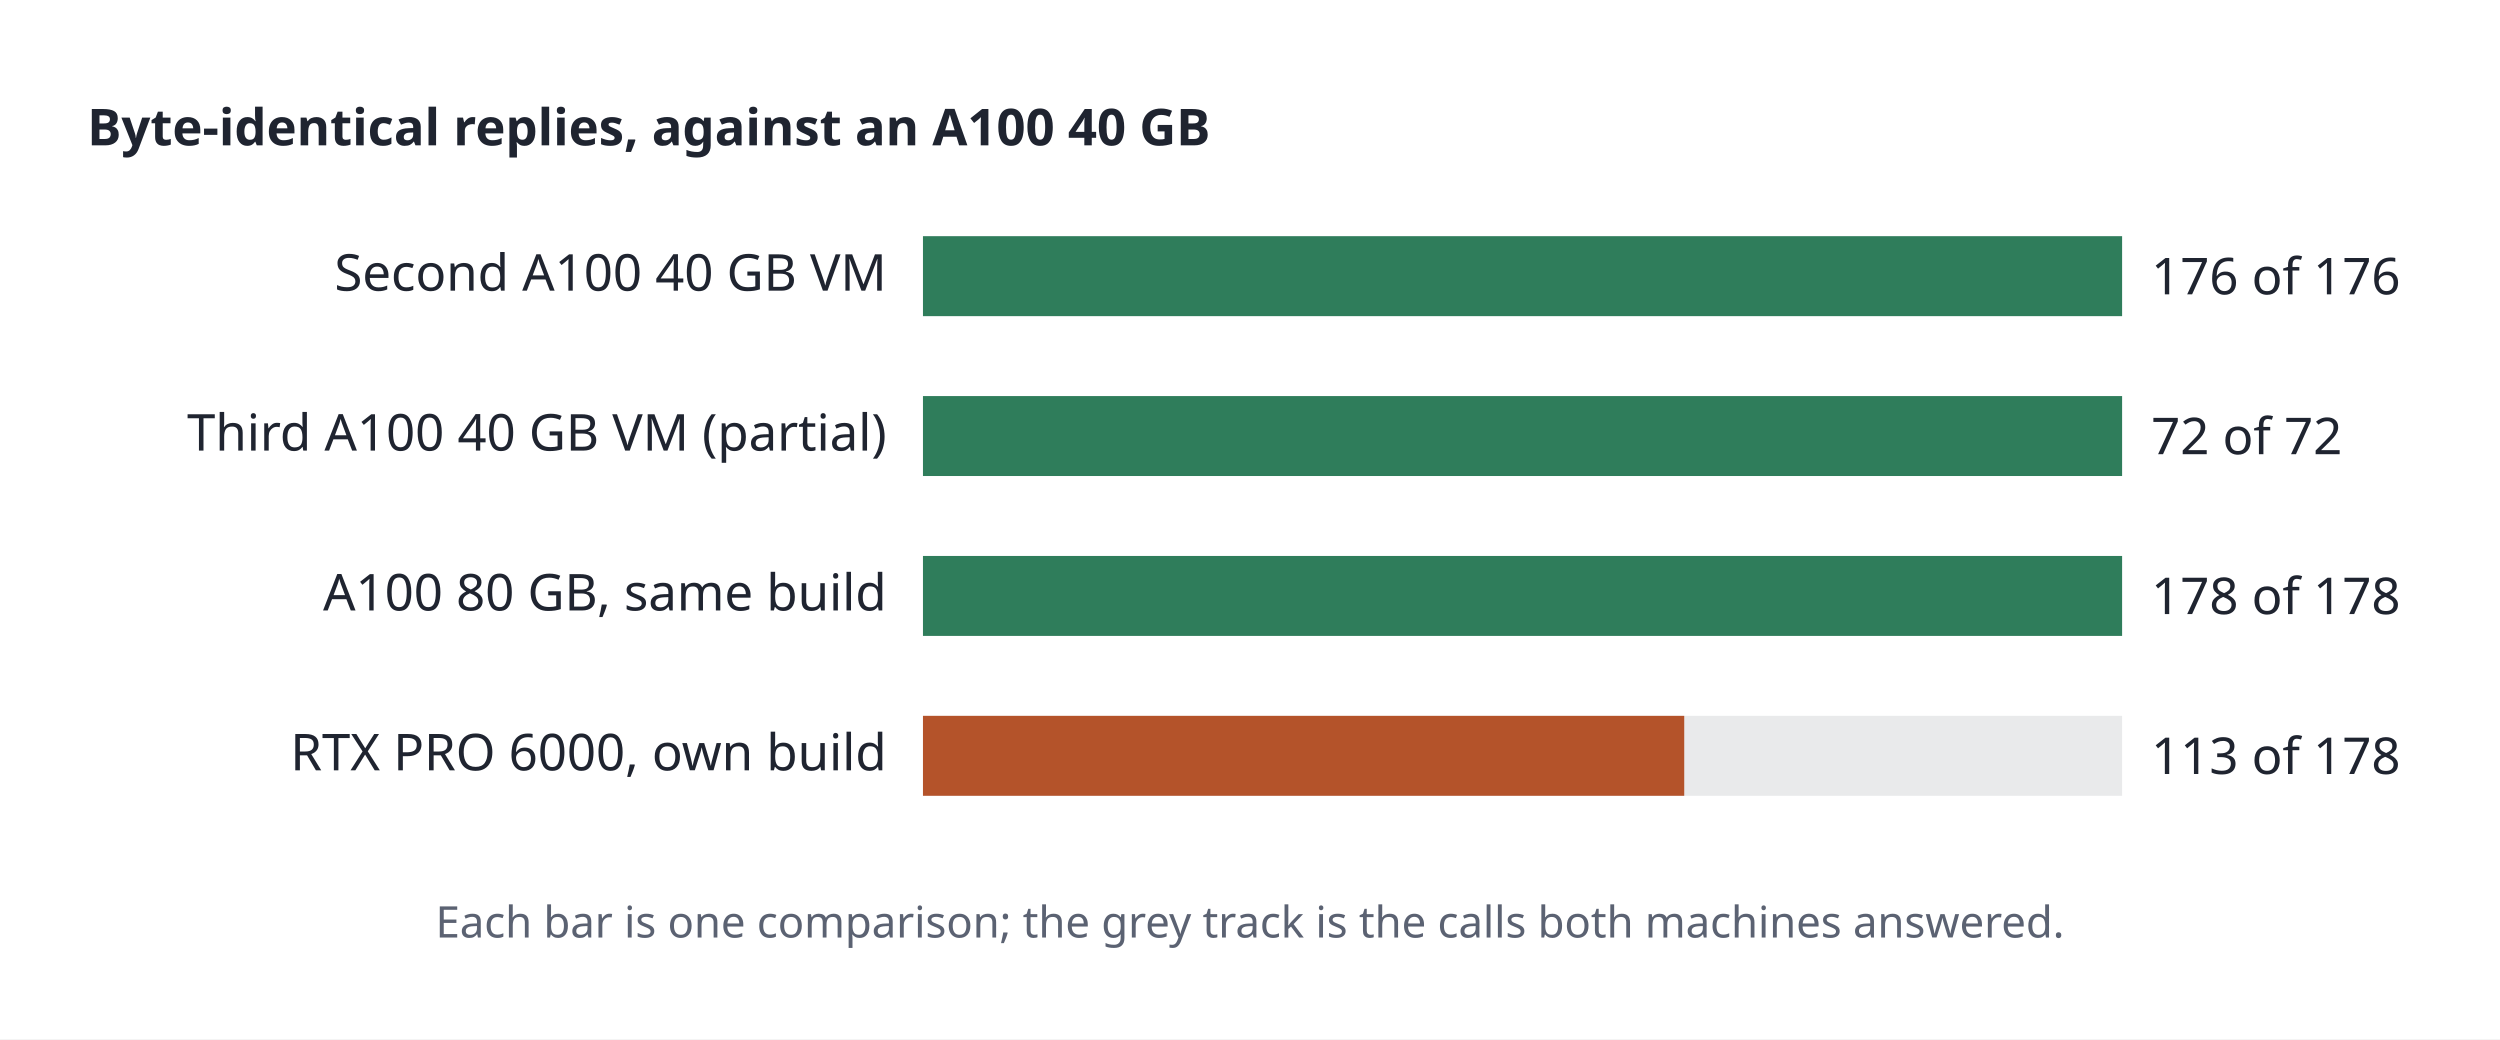
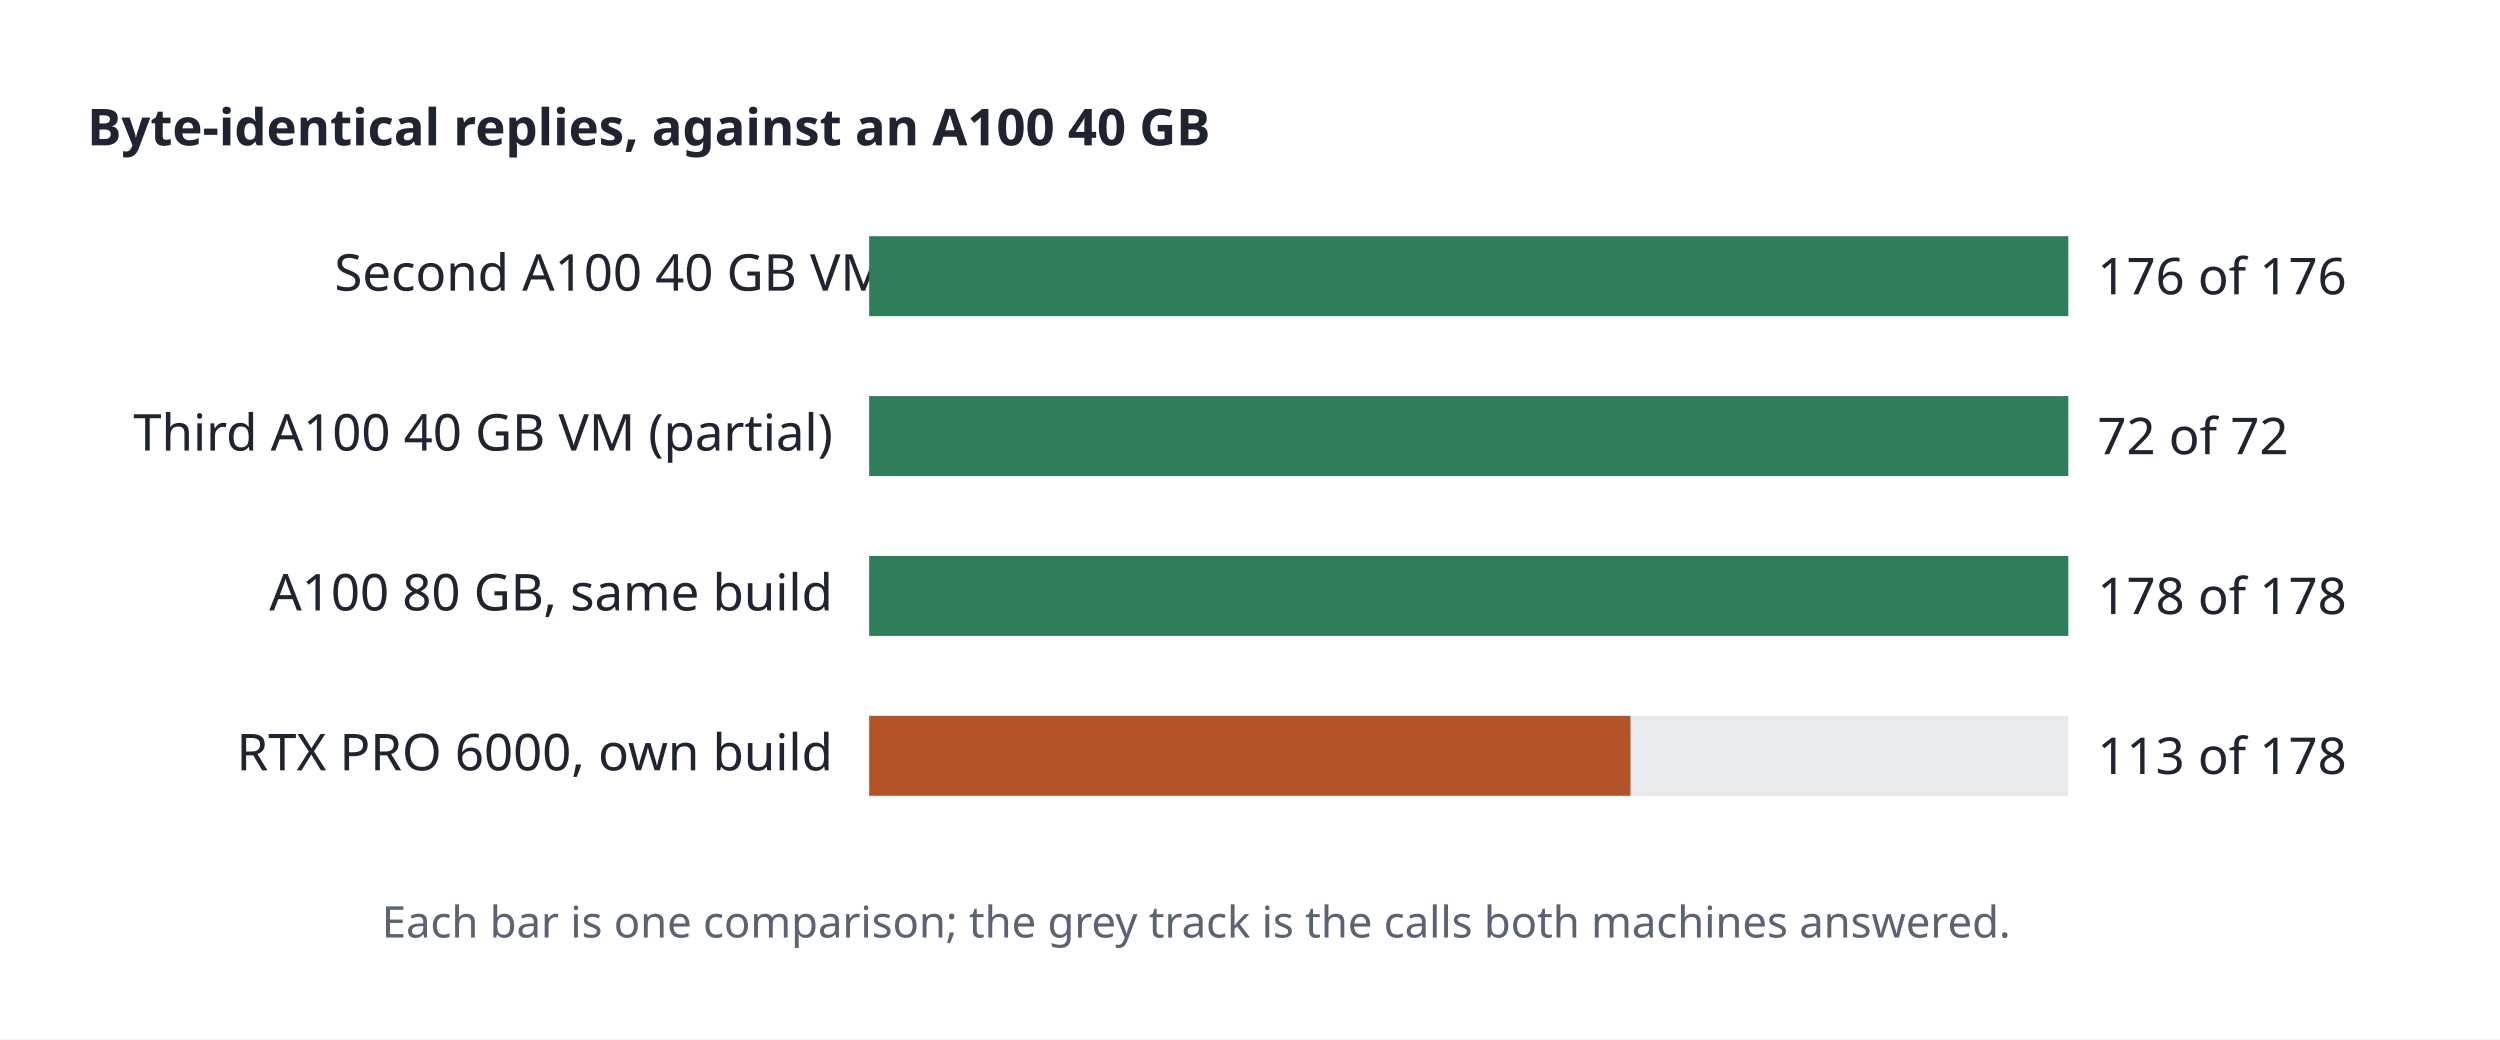
<svg xmlns="http://www.w3.org/2000/svg" viewBox="0 0 688 286" role="img" aria-label="Byte-identical replies as a share of matched calls, against an A100 40 GB" font-family="system-ui, sans-serif" font-size="14">
  <rect width="688" height="286" fill="#ffffff" />
  <g transform="translate(24,20)">
    <text x="0" y="20" fill="#1f2430" font-weight="600">Byte-identical replies, against an A100 40 GB</text>
    <text x="220" y="60" text-anchor="end" fill="#1f2430">Second A100 40 GB VM</text>
-     <rect x="230" y="45" width="330" height="22" fill="#1f2430" opacity="0.10" />
-     <rect x="230" y="45" width="330.0" height="22" fill="#2f7d5b" />
-     <text x="568" y="61" fill="#1f2430">176 of 176</text>
-     <text x="220" y="104" text-anchor="end" fill="#1f2430">Third A100 40 GB VM (partial)</text>
-     <rect x="230" y="89" width="330" height="22" fill="#1f2430" opacity="0.10" />
-     <rect x="230" y="89" width="330.0" height="22" fill="#2f7d5b" />
-     <text x="568" y="105" fill="#1f2430">72 of 72</text>
-     <text x="220" y="148" text-anchor="end" fill="#1f2430">A100 80 GB, same build</text>
-     <rect x="230" y="133" width="330" height="22" fill="#1f2430" opacity="0.10" />
-     <rect x="230" y="133" width="330.0" height="22" fill="#2f7d5b" />
-     <text x="568" y="149" fill="#1f2430">178 of 178</text>
-     <text x="220" y="192" text-anchor="end" fill="#1f2430">RTX PRO 6000, own build</text>
-     <rect x="230" y="177" width="330" height="22" fill="#1f2430" opacity="0.10" />
-     <rect x="230" y="177" width="209.5" height="22" fill="#b4532a" />
-     <text x="568" y="193" fill="#1f2430">113 of 178</text>
-     <text x="320" y="238" text-anchor="middle" fill="#5b6272" font-size="12">Each bar is one comparison; the grey track is the calls both machines answered.</text>
+     <g transform="translate(-14.8 0)">
+       <rect x="230" y="45" width="330" height="22" fill="#1f2430" opacity="0.10" />
+       <rect x="230" y="45" width="330.0" height="22" fill="#2f7d5b" />
+       <text x="568" y="61" fill="#1f2430">176 of 176</text>
+       <text x="220" y="104" text-anchor="end" fill="#1f2430">Third A100 40 GB VM (partial)</text>
+       <rect x="230" y="89" width="330" height="22" fill="#1f2430" opacity="0.10" />
+       <rect x="230" y="89" width="330.0" height="22" fill="#2f7d5b" />
+       <text x="568" y="105" fill="#1f2430">72 of 72</text>
+       <text x="220" y="148" text-anchor="end" fill="#1f2430">A100 80 GB, same build</text>
+       <rect x="230" y="133" width="330" height="22" fill="#1f2430" opacity="0.10" />
+       <rect x="230" y="133" width="330.0" height="22" fill="#2f7d5b" />
+       <text x="568" y="149" fill="#1f2430">178 of 178</text>
+       <text x="220" y="192" text-anchor="end" fill="#1f2430">RTX PRO 6000, own build</text>
+       <rect x="230" y="177" width="330" height="22" fill="#1f2430" opacity="0.10" />
+       <rect x="230" y="177" width="209.5" height="22" fill="#b4532a" />
+       <text x="568" y="193" fill="#1f2430">113 of 178</text>
+       <text x="320" y="238" text-anchor="middle" fill="#5b6272" font-size="12">Each bar is one comparison; the grey track is the calls both machines answered.</text>
+     </g>
  </g>
</svg>
